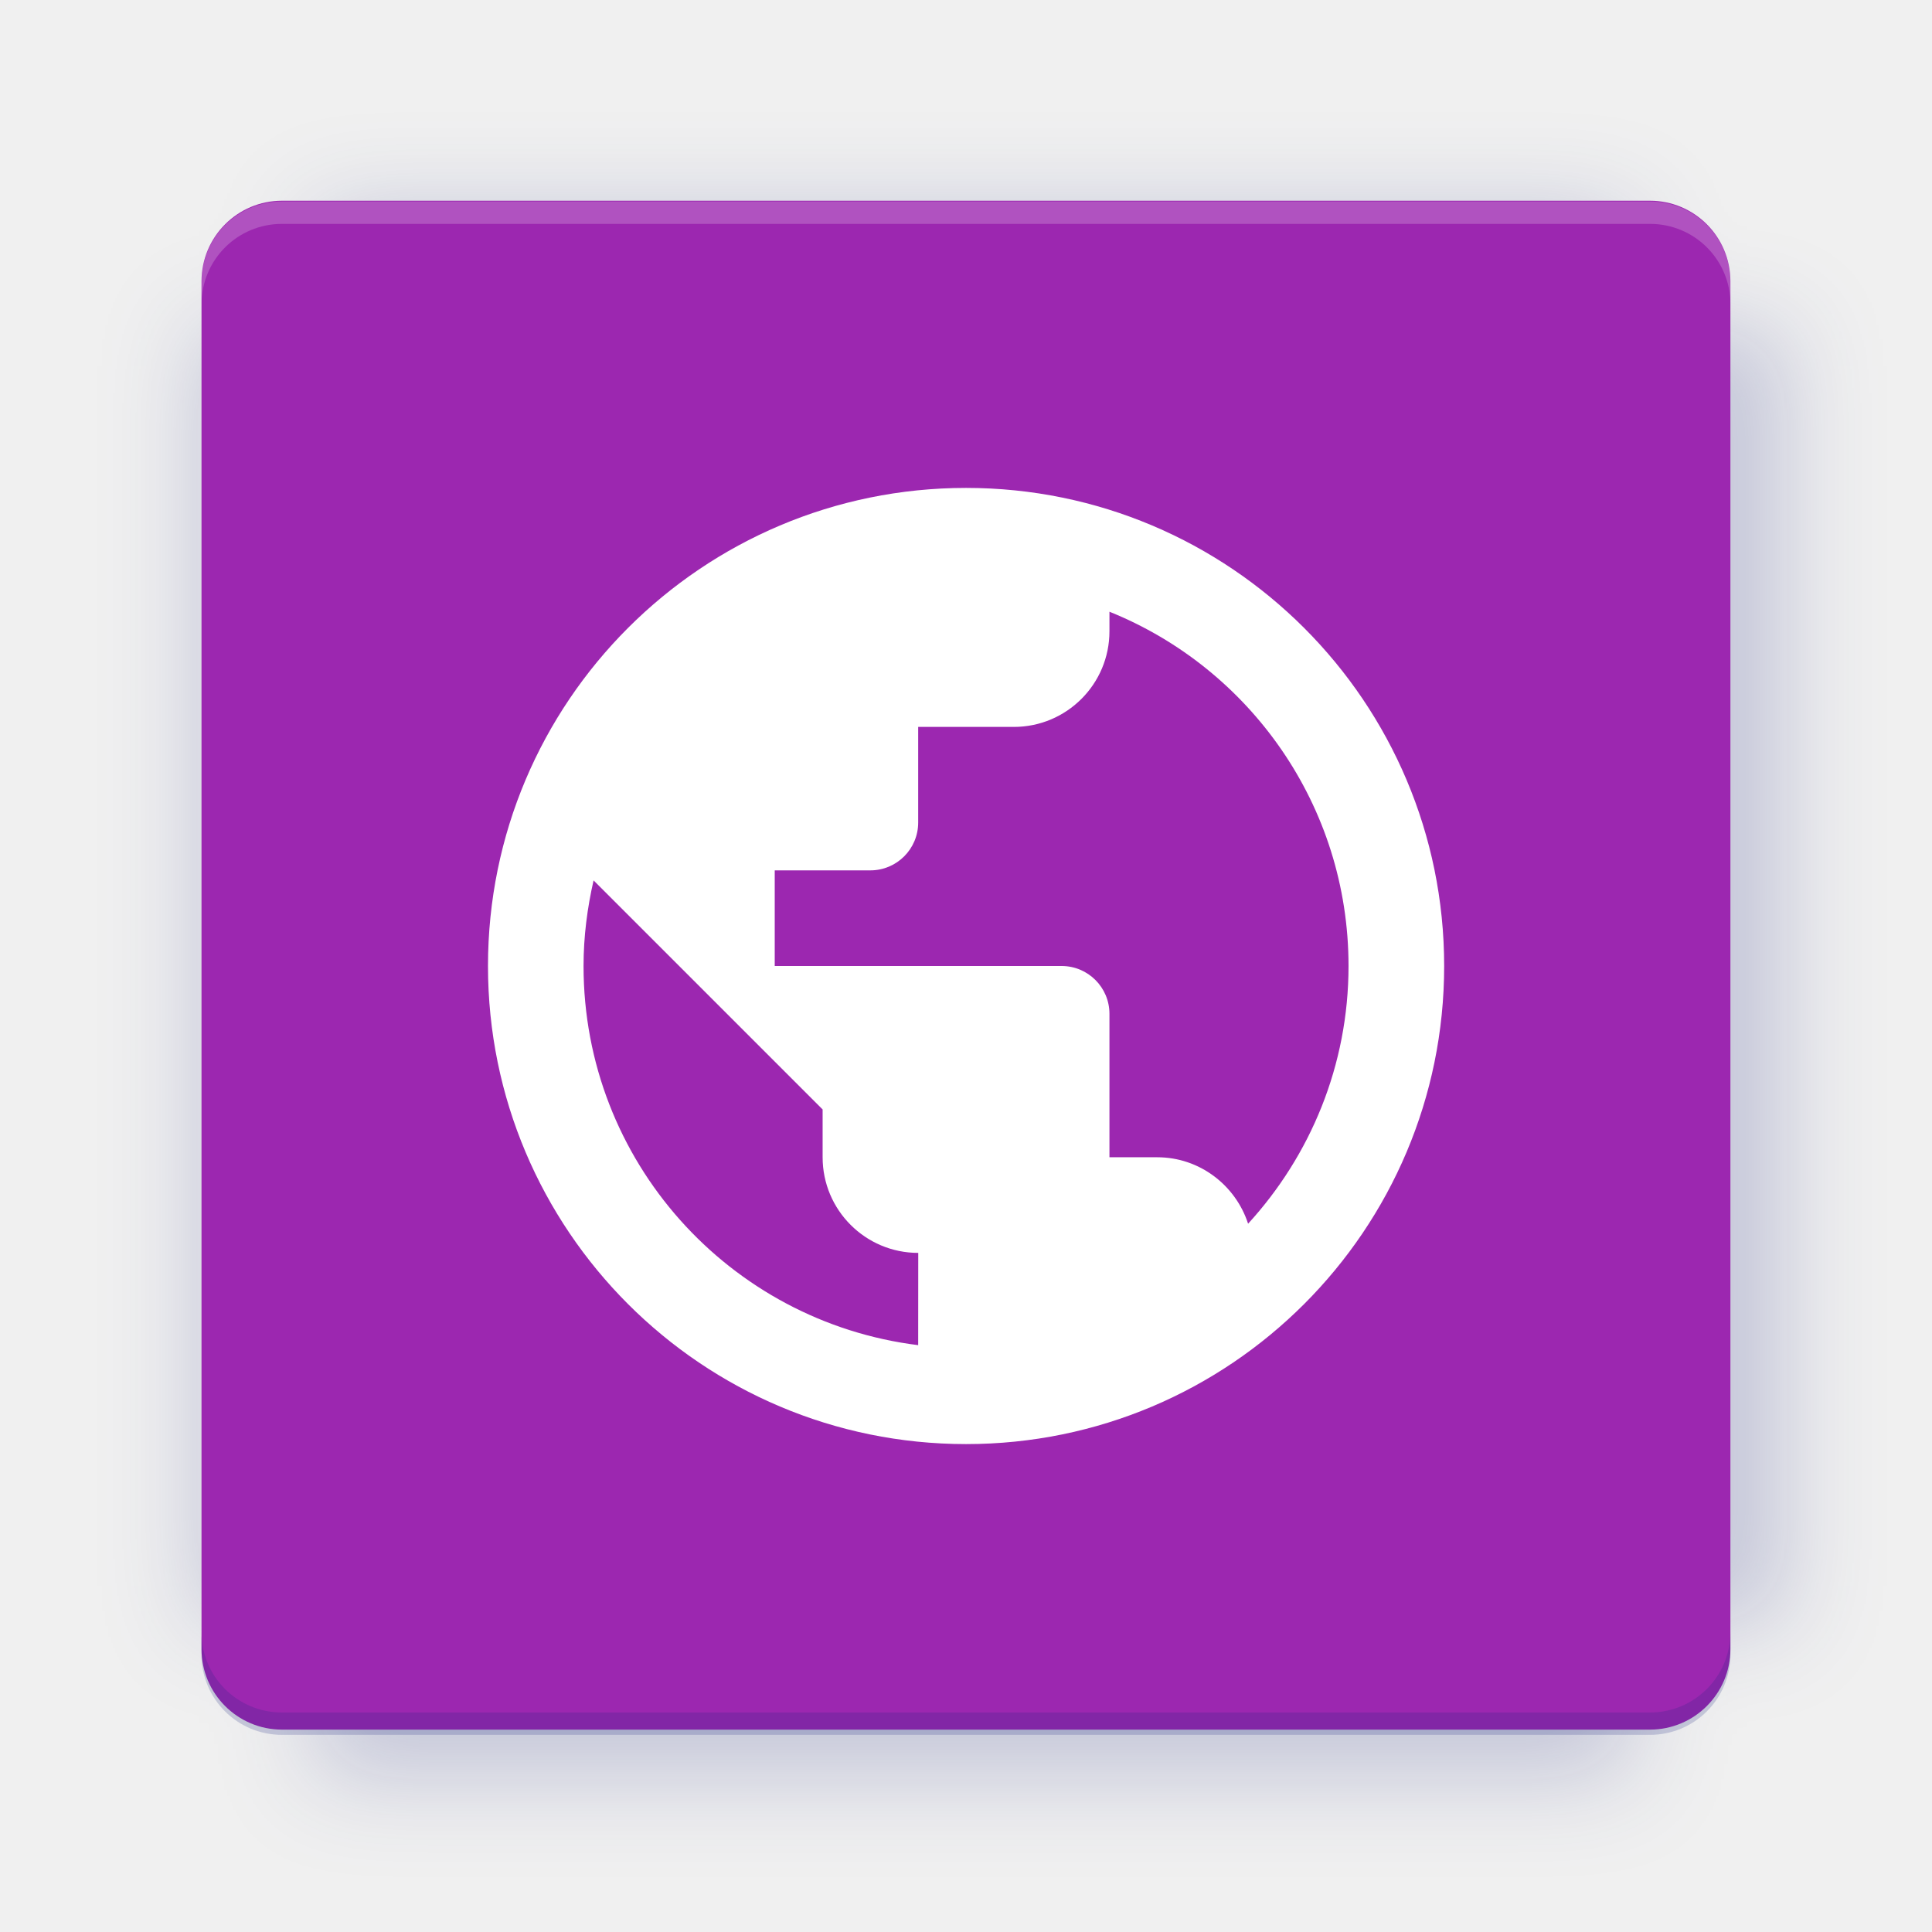
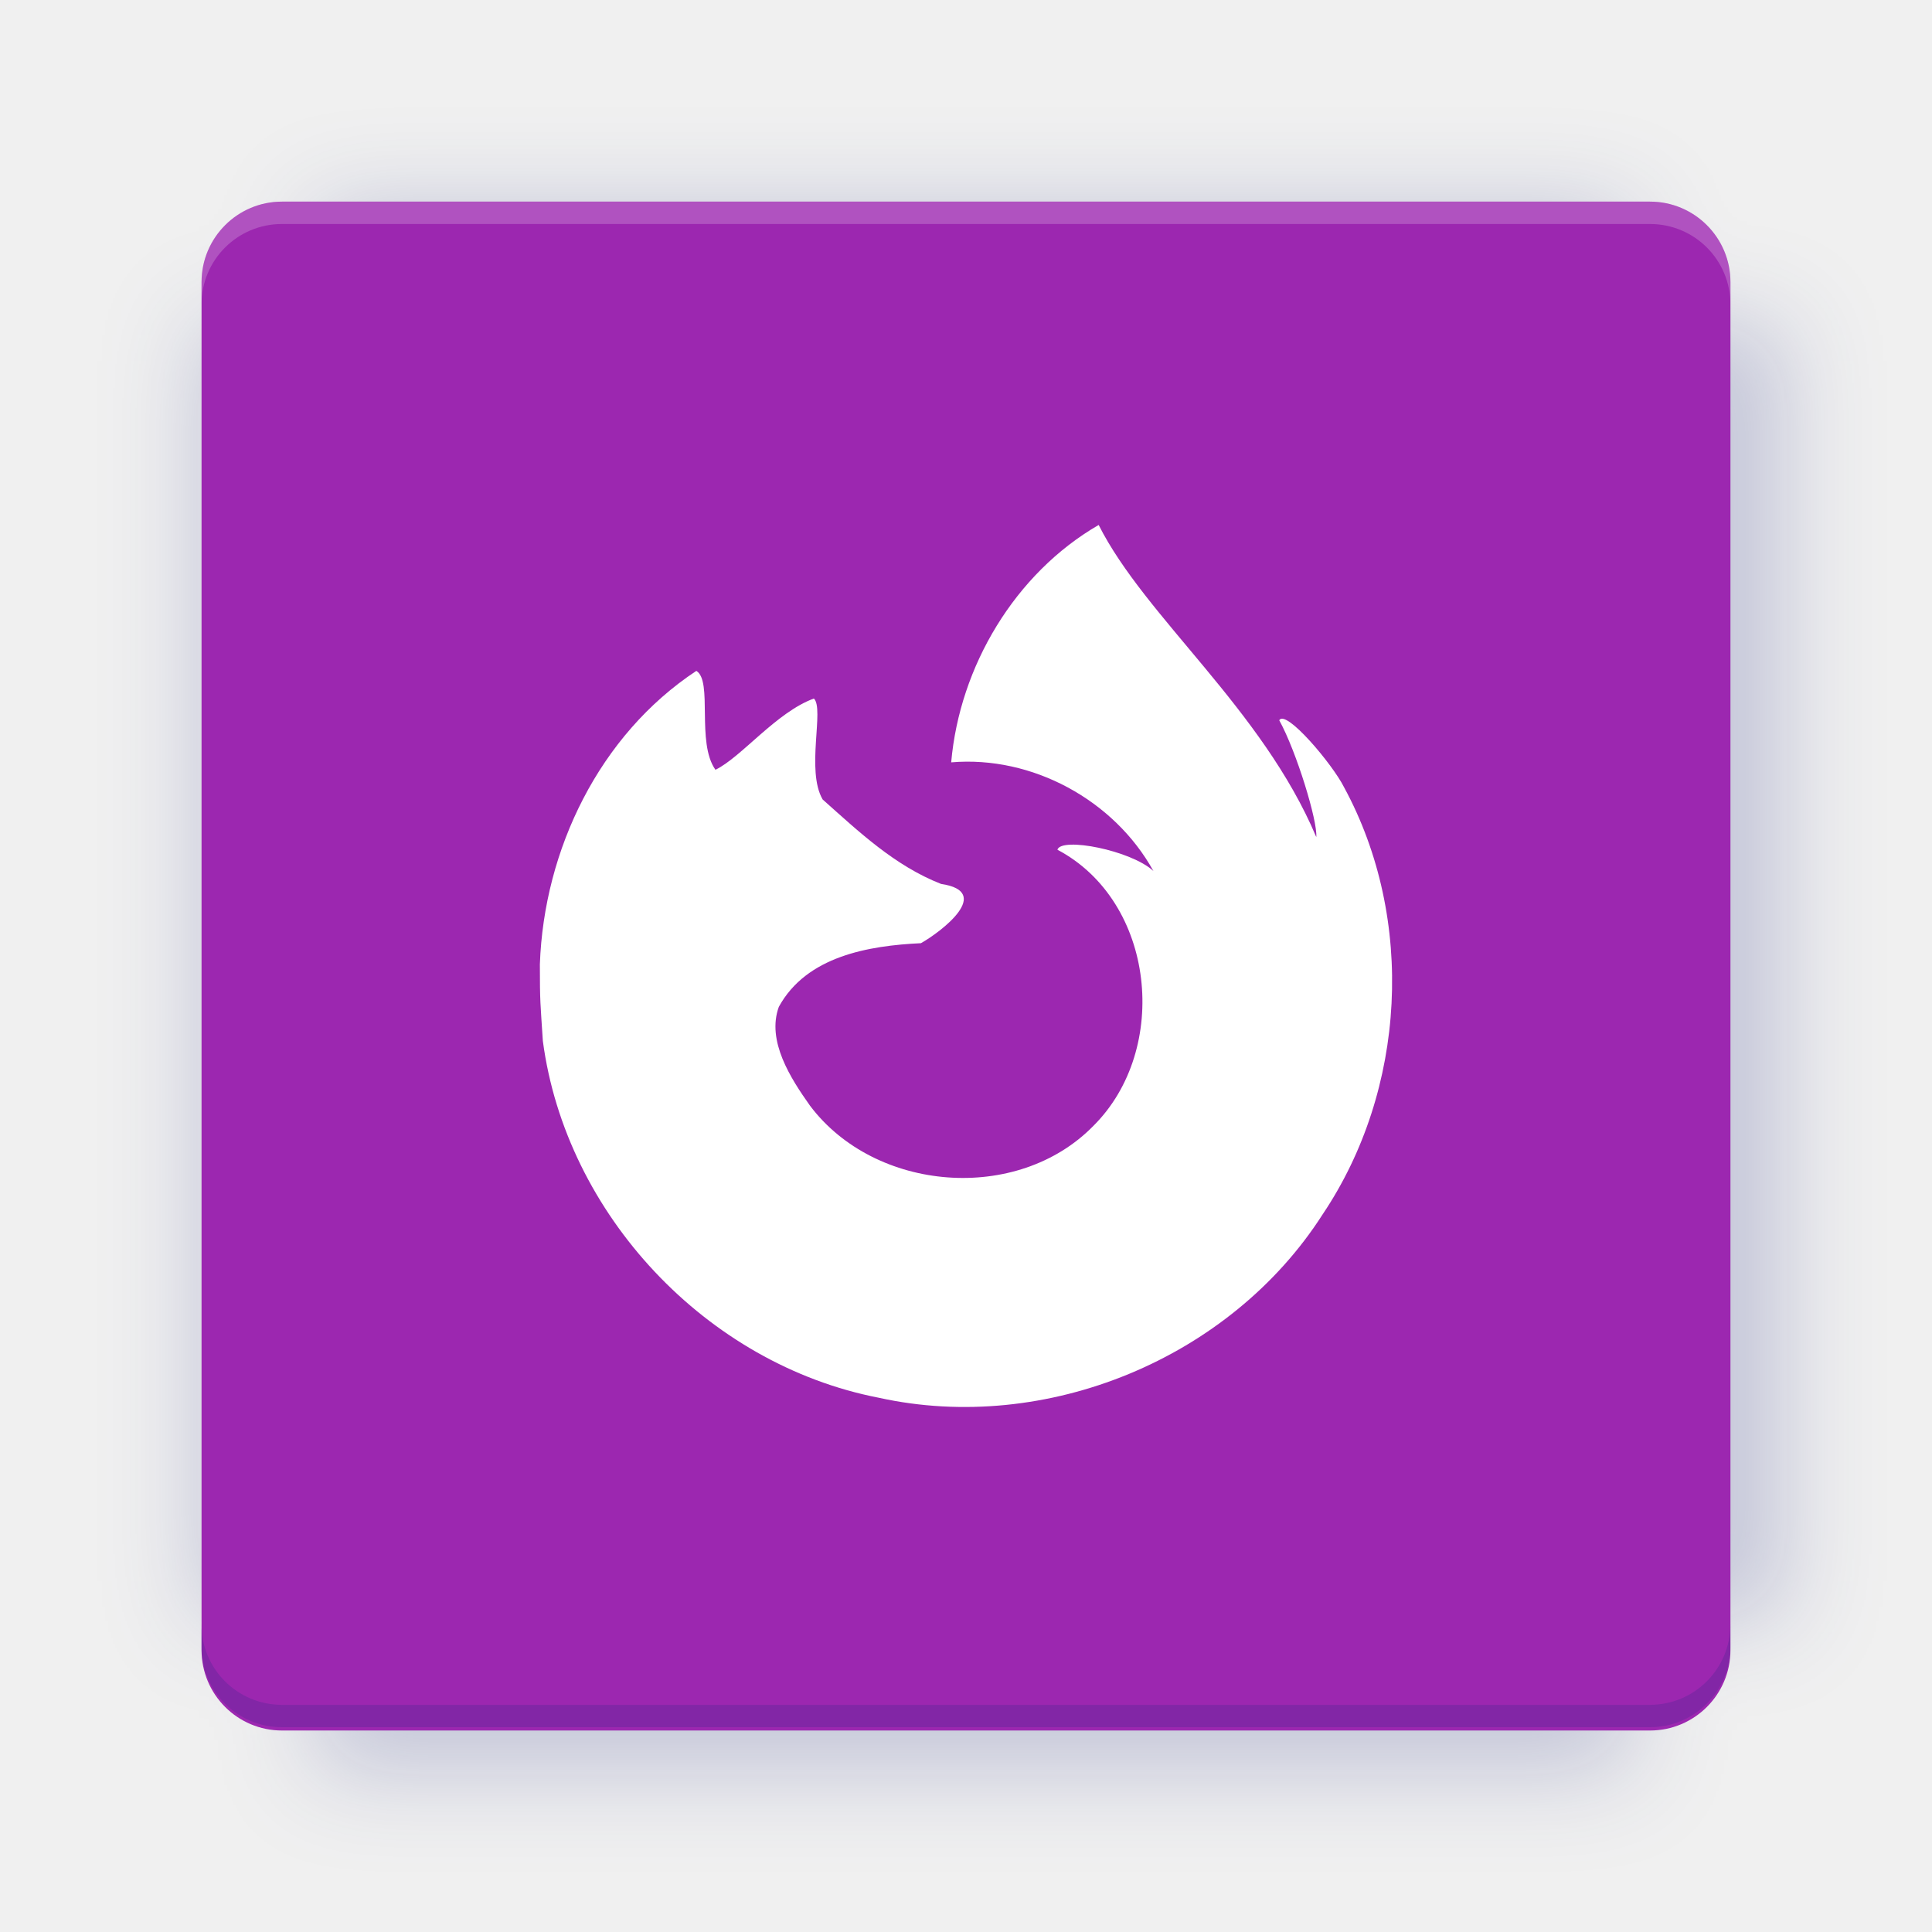
- <svg xmlns="http://www.w3.org/2000/svg" version="1.1" viewBox="0 0 26.95 26.95">
+ <svg xmlns="http://www.w3.org/2000/svg" version="1.1" viewBox="0 0 28.747 28.747">
  <defs>
    <filter id="filter6206-7" color-interpolation-filters="sRGB">
      <feGaussianBlur stdDeviation="0.658" />
    </filter>
  </defs>
-   <g transform="translate(0 -1025.4)">
-     <path transform="matrix(1.0107 0 0 .99762 -.087875 2.579)" d="m4.418 1028.2v1.605h-1.605v18.192h1.605v2.14h18.192v-2.14h2.14v-18.192h-2.14v-1.605h-18.192z" fill="#1a237e" filter="url(#filter6206-7)" opacity=".2" />
-     <rect x="2.811" y="1028.2" width="21.327" height="21.327" rx="1.123" ry="1.123" fill="#9c27b0" />
-     <g transform="translate(-20.925 990.46)">
-       <path d="m0 0h48v48h-48z" fill="none" />
-       <g transform="matrix(.33601 0 0 .33601 1.434 68.477)">
-         <path d="m0 0h48v48h-48z" fill="none" />
+   <g transform="translate(0 -1093.8)">
+     <path transform="matrix(1.0781 0 0 1.0641 -.093733 2.7509)" d="m4.418 1028.2v1.605h-1.605v18.192h1.605v2.14h18.192v-2.14h2.14v-18.192h-2.14v-1.605z" fill="#1a237e" filter="url(#filter6206-7)" opacity=".2" />
+     <rect x="2.999" y="1096.8" width="22.749" height="22.749" rx="1.197" ry="1.197" fill="#9c27b0" />
+     <g transform="translate(-22.32 1056.5)">
+       <path d="m0 0h51.2v51.2h-51.2z" fill="none" stroke-width="1.067" />
+       <g transform="matrix(.33601 0 0 .33601 1.5296 73.043)">
+         <path d="m0 0h51.2v51.2h-51.2z" fill="none" stroke-width="1.067" />
      </g>
-       <g transform="matrix(.37187 0 0 .37187 36.377 59.287)">
-         <path d="m0 0h48v48h-48z" fill="none" />
-         <g transform="matrix(2.6891 0 0 2.6891 -77.724 -45.422)">
-           <path d="m0 0h48v48h-48z" fill="none" />
+       <g transform="matrix(.37187 0 0 .37187 38.802 63.239)">
+         <path d="m0 0h51.2v51.2h-51.2z" fill="none" stroke-width="1.067" />
+         <g transform="matrix(2.6891 0 0 2.6891 -82.906 -48.45)">
+           <path d="m0 0h51.2v51.2h-51.2z" fill="none" stroke-width="1.067" />
        </g>
      </g>
    </g>
-     <path transform="translate(0 1025.4)" d="m3.934 2.811c-0.622 0-1.123 0.501-1.123 1.123v0.312c0-0.622 0.501-1.123 1.123-1.123h19.082c0.622 0 1.123 0.501 1.123 1.123v-0.312c0-0.622-0.501-1.123-1.123-1.123h-19.082z" fill="#fff" opacity=".2" />
-     <rect x="120" y="512.36" width="40" height="40" fill="none" />
-     <rect x="120" y="592.36" width="40" height="40" fill="none" />
-     <rect x="120" y="632.36" width="40" height="40" fill="none" />
-     <rect x="120" y="552.36" width="40" height="40" fill="none" />
-     <rect x="120" y="672.36" width="40" height="40" fill="none" />
-     <rect x="200" y="512.36" width="40" height="40" fill="none" />
-     <rect x="200" y="592.36" width="40" height="40" fill="none" />
-     <rect x="200" y="632.36" width="40" height="40" fill="none" />
-     <rect x="200" y="552.36" width="40" height="40" fill="none" />
-     <rect x="200" y="672.36" width="40" height="40" fill="none" />
-     <rect x="280" y="512.36" width="40" height="40" fill="none" />
-     <rect x="280" y="592.36" width="40" height="40" fill="none" />
-     <rect x="280" y="632.36" width="40" height="40" fill="none" />
-     <rect x="280" y="552.36" width="40" height="40" fill="none" />
-     <rect x="280" y="672.36" width="40" height="40" fill="none" />
-     <rect x="160" y="512.36" width="40" height="40" fill="none" />
-     <rect x="160" y="592.36" width="40" height="40" fill="none" />
-     <rect x="160" y="632.36" width="40" height="40" fill="none" />
-     <rect x="160" y="552.36" width="40" height="40" fill="none" />
-     <rect x="160" y="672.36" width="40" height="40" fill="none" />
-     <rect x="240" y="512.36" width="40" height="40" fill="none" />
-     <rect x="240" y="592.36" width="40" height="40" fill="none" />
-     <rect x="240" y="632.36" width="40" height="40" fill="none" />
-     <rect x="240" y="552.36" width="40" height="40" fill="none" />
-     <rect x="240" y="672.36" width="40" height="40" fill="none" />
-     <rect x="120" y="712.36" width="40" height="40" fill="none" />
-     <rect x="200" y="712.36" width="40" height="40" fill="none" />
-     <rect x="280" y="712.36" width="40" height="40" fill="none" />
-     <rect x="160" y="712.36" width="40" height="40" fill="none" />
-     <rect x="240" y="712.36" width="40" height="40" fill="none" />
-     <rect x="320" y="552.36" width="40" height="40" fill="none" />
-     <rect x="320" y="592.36" width="40" height="40" fill="none" />
-     <rect x="320" y="672.36" width="40" height="40" fill="none" />
-     <rect x="320" y="512.36" width="40" height="40" fill="none" />
-     <rect x="320" y="632.36" width="40" height="40" fill="none" />
-     <rect x="320" y="712.36" width="40" height="40" fill="none" />
-     <rect x="150" y="542.36" width="180" height="180" fill="none" />
-     <g transform="matrix(.37344 0 0 .37344 4.4375 1028.8)">
-       <path d="m0 0h48v48h-48z" fill="none" />
+     <path d="m4.196 1096.8c-0.663 0-1.198 0.535-1.198 1.198v0.333c0-0.663 0.535-1.198 1.198-1.198h20.354c0.663 0 1.198 0.534 1.198 1.198v-0.333c0-0.663-0.535-1.198-1.198-1.198z" fill="#fff" opacity=".2" />
+     <rect x="128" y="546.52" width="42.667" height="42.667" fill="none" stroke-width="1.067" />
+     <rect x="128" y="631.85" width="42.667" height="42.667" fill="none" stroke-width="1.067" />
+     <rect x="128" y="674.52" width="42.667" height="42.667" fill="none" stroke-width="1.067" />
+     <rect x="128" y="589.19" width="42.667" height="42.667" fill="none" stroke-width="1.067" />
+     <rect x="128" y="717.19" width="42.667" height="42.667" fill="none" stroke-width="1.067" />
+     <rect x="213.33" y="546.52" width="42.667" height="42.667" fill="none" stroke-width="1.067" />
+     <rect x="213.33" y="631.85" width="42.667" height="42.667" fill="none" stroke-width="1.067" />
+     <rect x="213.33" y="674.52" width="42.667" height="42.667" fill="none" stroke-width="1.067" />
+     <rect x="213.33" y="589.19" width="42.667" height="42.667" fill="none" stroke-width="1.067" />
+     <rect x="213.33" y="717.19" width="42.667" height="42.667" fill="none" stroke-width="1.067" />
+     <rect x="298.67" y="546.52" width="42.667" height="42.667" fill="none" stroke-width="1.067" />
+     <rect x="298.67" y="631.85" width="42.667" height="42.667" fill="none" stroke-width="1.067" />
+     <rect x="298.67" y="674.52" width="42.667" height="42.667" fill="none" stroke-width="1.067" />
+     <rect x="298.67" y="589.19" width="42.667" height="42.667" fill="none" stroke-width="1.067" />
+     <rect x="298.67" y="717.19" width="42.667" height="42.667" fill="none" stroke-width="1.067" />
+     <rect x="170.67" y="546.52" width="42.667" height="42.667" fill="none" stroke-width="1.067" />
+     <rect x="170.67" y="631.85" width="42.667" height="42.667" fill="none" stroke-width="1.067" />
+     <rect x="170.67" y="674.52" width="42.667" height="42.667" fill="none" stroke-width="1.067" />
+     <rect x="170.67" y="589.19" width="42.667" height="42.667" fill="none" stroke-width="1.067" />
+     <rect x="170.67" y="717.19" width="42.667" height="42.667" fill="none" stroke-width="1.067" />
+     <rect x="256" y="546.52" width="42.667" height="42.667" fill="none" stroke-width="1.067" />
+     <rect x="256" y="631.85" width="42.667" height="42.667" fill="none" stroke-width="1.067" />
+     <rect x="256" y="674.52" width="42.667" height="42.667" fill="none" stroke-width="1.067" />
+     <rect x="256" y="589.19" width="42.667" height="42.667" fill="none" stroke-width="1.067" />
+     <rect x="256" y="717.19" width="42.667" height="42.667" fill="none" stroke-width="1.067" />
+     <rect x="128" y="759.85" width="42.667" height="42.667" fill="none" stroke-width="1.067" />
+     <rect x="213.33" y="759.85" width="42.667" height="42.667" fill="none" stroke-width="1.067" />
+     <rect x="298.67" y="759.85" width="42.667" height="42.667" fill="none" stroke-width="1.067" />
+     <rect x="170.67" y="759.85" width="42.667" height="42.667" fill="none" stroke-width="1.067" />
+     <rect x="256" y="759.85" width="42.667" height="42.667" fill="none" stroke-width="1.067" />
+     <rect x="341.33" y="589.19" width="42.667" height="42.667" fill="none" stroke-width="1.067" />
+     <rect x="341.33" y="631.85" width="42.667" height="42.667" fill="none" stroke-width="1.067" />
+     <rect x="341.33" y="717.19" width="42.667" height="42.667" fill="none" stroke-width="1.067" />
+     <rect x="341.33" y="546.52" width="42.667" height="42.667" fill="none" stroke-width="1.067" />
+     <rect x="341.33" y="674.52" width="42.667" height="42.667" fill="none" stroke-width="1.067" />
+     <rect x="341.33" y="759.85" width="42.667" height="42.667" fill="none" stroke-width="1.067" />
+     <rect x="160" y="578.52" width="192" height="192" fill="none" stroke-width="1.067" />
+     <g transform="matrix(.37344 0 0 .37344 4.7333 1097.4)">
+       <path d="m0 0h51.2v51.2h-51.2z" fill="none" stroke-width="1.067" />
    </g>
-     <g transform="matrix(.36471 0 0 .36471 4.8146 1028.8)">
-       <path d="m0 0h48v48h-48z" fill="none" />
+     <g transform="matrix(.36471 0 0 .36471 5.1356 1097.4)">
+       <path d="m0 0h51.2v51.2h-51.2z" fill="none" stroke-width="1.067" />
    </g>
-     <g transform="matrix(.41585 0 0 .41585 79.055 989.88)">
-       <g transform="matrix(.062269 0 0 .062269 -26.473 173.71)">
-         <g transform="matrix(38.618 0 0 38.618 13804 -12696)">
-           <g transform="matrix(.71436 0 0 .71436 -375.49 176.57)">
-             <path transform="matrix(1.3999 0 0 1.3999 525.63 -247.17)" d="m490.56 95.75c-121.72 0.185-342.34 0.091-468.16 0.094-1.555 6.974-2.406 14.232-2.406 21.688v76.344c139.06 0.494 331.32 0.255 472.97 0.25v-76.594c0-7.487-0.839-14.78-2.406-21.781zm-307.19 197.94c-52.495-3e-3 -106.38 0.12-163.38 0.375v92.844c191.76-0.263 282.43-0.093 472.97-0.219v-92.25c-109.29-0.355-208.43-0.744-309.59-0.75z" opacity="0" />
+     <g transform="matrix(.41585 0 0 .41585 84.325 1055.9)">
+       <g transform="matrix(.062269 0 0 .062269 -28.238 185.29)">
+         <g transform="matrix(38.618 0 0 38.618 14724 -13542)">
+           <g transform="matrix(.71436 0 0 .71436 -400.52 188.34)">
+             <path d="m1293.2-120.67c-181.75 0.276-511.18 0.135-699.05 0.14-2.322 10.413-3.593 21.251-3.593 32.384v114c207.65 0.737 494.72 0.381 706.23 0.373v-114.37c0-11.18-1.252-22.07-3.593-32.523zm-458.69 295.56c-78.385-4e-3 -158.85 0.179-243.95 0.56v138.63c286.34-0.393 421.73-0.138 706.23-0.327v-137.75c-163.2-0.53-311.22-1.111-462.28-1.12z" opacity="0" stroke-width="1.493" />
          </g>
        </g>
      </g>
    </g>
-     <path d="m23.015 1049.6c0.622 0 1.123-0.501 1.123-1.123v-0.312c0 0.622-0.501 1.123-1.123 1.123h-19.082c-0.622 0-1.123-0.501-1.123-1.123v0.312c0 0.622 0.501 1.123 1.123 1.123h19.082z" fill="#1a237e" opacity=".2" />
+     <path d="m24.549 1119.5c0.663 0 1.198-0.535 1.198-1.198v-0.333c0 0.663-0.535 1.198-1.198 1.198h-20.354c-0.663 0-1.198-0.535-1.198-1.198v0.333c0 0.663 0.535 1.198 1.198 1.198z" fill="#1a237e" opacity=".2" />
  </g>
-   <path d="m17.41 17.07c-0.173-0.534-0.674-0.927-1.267-0.927h-0.667v-2.001a0.667 0.667 0 0 0-0.667-0.667h-4.002v-1.334h1.334a0.667 0.667 0 0 0 0.667-0.667v-1.334h1.334a1.334 1.334 0 0 0 1.334-1.334v-0.273c1.954 0.787 3.335 2.701 3.335 4.942 0 1.387-0.534 2.648-1.401 3.595m-4.602 1.694c-2.634-0.327-4.668-2.568-4.668-5.289 0-0.414 0.053-0.814 0.14-1.194l3.195 3.195v0.667a1.334 1.334 0 0 0 1.334 1.334m0.667-10.671a6.669 6.669 0 0 0-6.669 6.669 6.669 6.669 0 0 0 6.669 6.669 6.669 6.669 0 0 0 6.669-6.669 6.669 6.669 0 0 0-6.669-6.669z" fill="#fff" />
+   <g>
+     <g transform="matrix(.16405 0 0 .16405 7.1905 7.8111)" stroke-width="1.081">
+       <path d="m55.817-2.0857e-4c-7.588 4.393-12.611 12.83-13.375 21.532 7.339-0.627 14.781 3.419 18.34 9.852-2.032-1.876-8.344-3.103-8.706-1.929 8.897 4.704 10.245 18.112 3.267 25.044-6.896 7.061-19.797 6.018-25.702-1.821-1.767-2.49-3.955-5.887-2.832-8.972 2.519-4.595 8.141-5.547 12.889-5.772 1.895-1.069 6.576-4.671 1.824-5.376-4.2-1.645-7.442-4.723-10.737-7.658-1.539-2.631 0.177-8.255-0.798-9.156-3.409 1.243-6.583 5.33-8.927 6.461-1.761-2.476-0.212-8.049-1.732-8.97-8.789 5.804-13.825 16.216-14.193 26.614 0 3.478 0.048 3.478 0.27 6.947 2.085 15.752 14.86 29.333 30.459 32.364 15.161 3.349 31.888-3.532 40.265-16.625 7.591-11.28 8.438-26.806 1.94-38.757-1.028-2.06-5.271-7.103-5.872-6.065 1.574 2.862 3.485 9.147 3.36 10.598-4.918-11.656-15.522-19.927-19.739-28.313zm19.958 28.864c0.233 2.685 0.219 2.707 0 0zm-16.501 0.088 0.209 0.264z" fill="#fff" />
+       <path d="m43.825 33.789c-0.064 0.964-3.47 4.289-4.661 4.289-11.021 0-12.81 6.667-12.81 6.667 0.488 5.614 4.4 10.238 9.129 12.684 0.216 0.112 0.435 0.213 0.654 0.312q0.569 0.252 1.138 0.466a17.235 17.235 0 0 0 5.043 0.973c19.317 0.906 23.059-23.1 9.119-30.066a13.38 13.38 0 0 1 9.345 2.269 19.56 19.56 0 0 0-16.982-9.917c-0.46 0-0.91 0.038-1.362 0.069a19.387 19.387 0 0 0-10.666 4.111c0.591 0.5 1.258 1.168 2.663 2.553 2.63 2.591 9.375 5.275 9.39 5.59z" fill="none" />
+     </g>
+   </g>
  <g display="none" fill="none">
-     <rect transform="rotate(90)" x="7.334" y="-19.616" width="12.282" height="12.282" display="inline" stroke="#000" stroke-width=".066" />
-     <rect x="6.773" y="8.112" width="13.405" height="10.726" stroke="#5261ff" stroke-linecap="round" stroke-linejoin="round" stroke-width=".065" />
-     <rect transform="rotate(90)" x="6.773" y="-18.838" width="13.405" height="10.726" display="inline" stroke="#0f0" stroke-linecap="round" stroke-linejoin="round" stroke-width=".065" />
+     <rect transform="rotate(90)" x="7.823" y="-20.923" width="13.1" height="13.1" display="inline" stroke="#000" stroke-width=".07" />
+     <rect x="7.224" y="8.653" width="14.298" height="11.441" stroke="#5261ff" stroke-linecap="round" stroke-linejoin="round" stroke-width=".07" />
+     <rect transform="rotate(90)" x="7.224" y="-20.094" width="14.298" height="11.441" display="inline" stroke="#0f0" stroke-linecap="round" stroke-linejoin="round" stroke-width=".07" />
  </g>
</svg>
